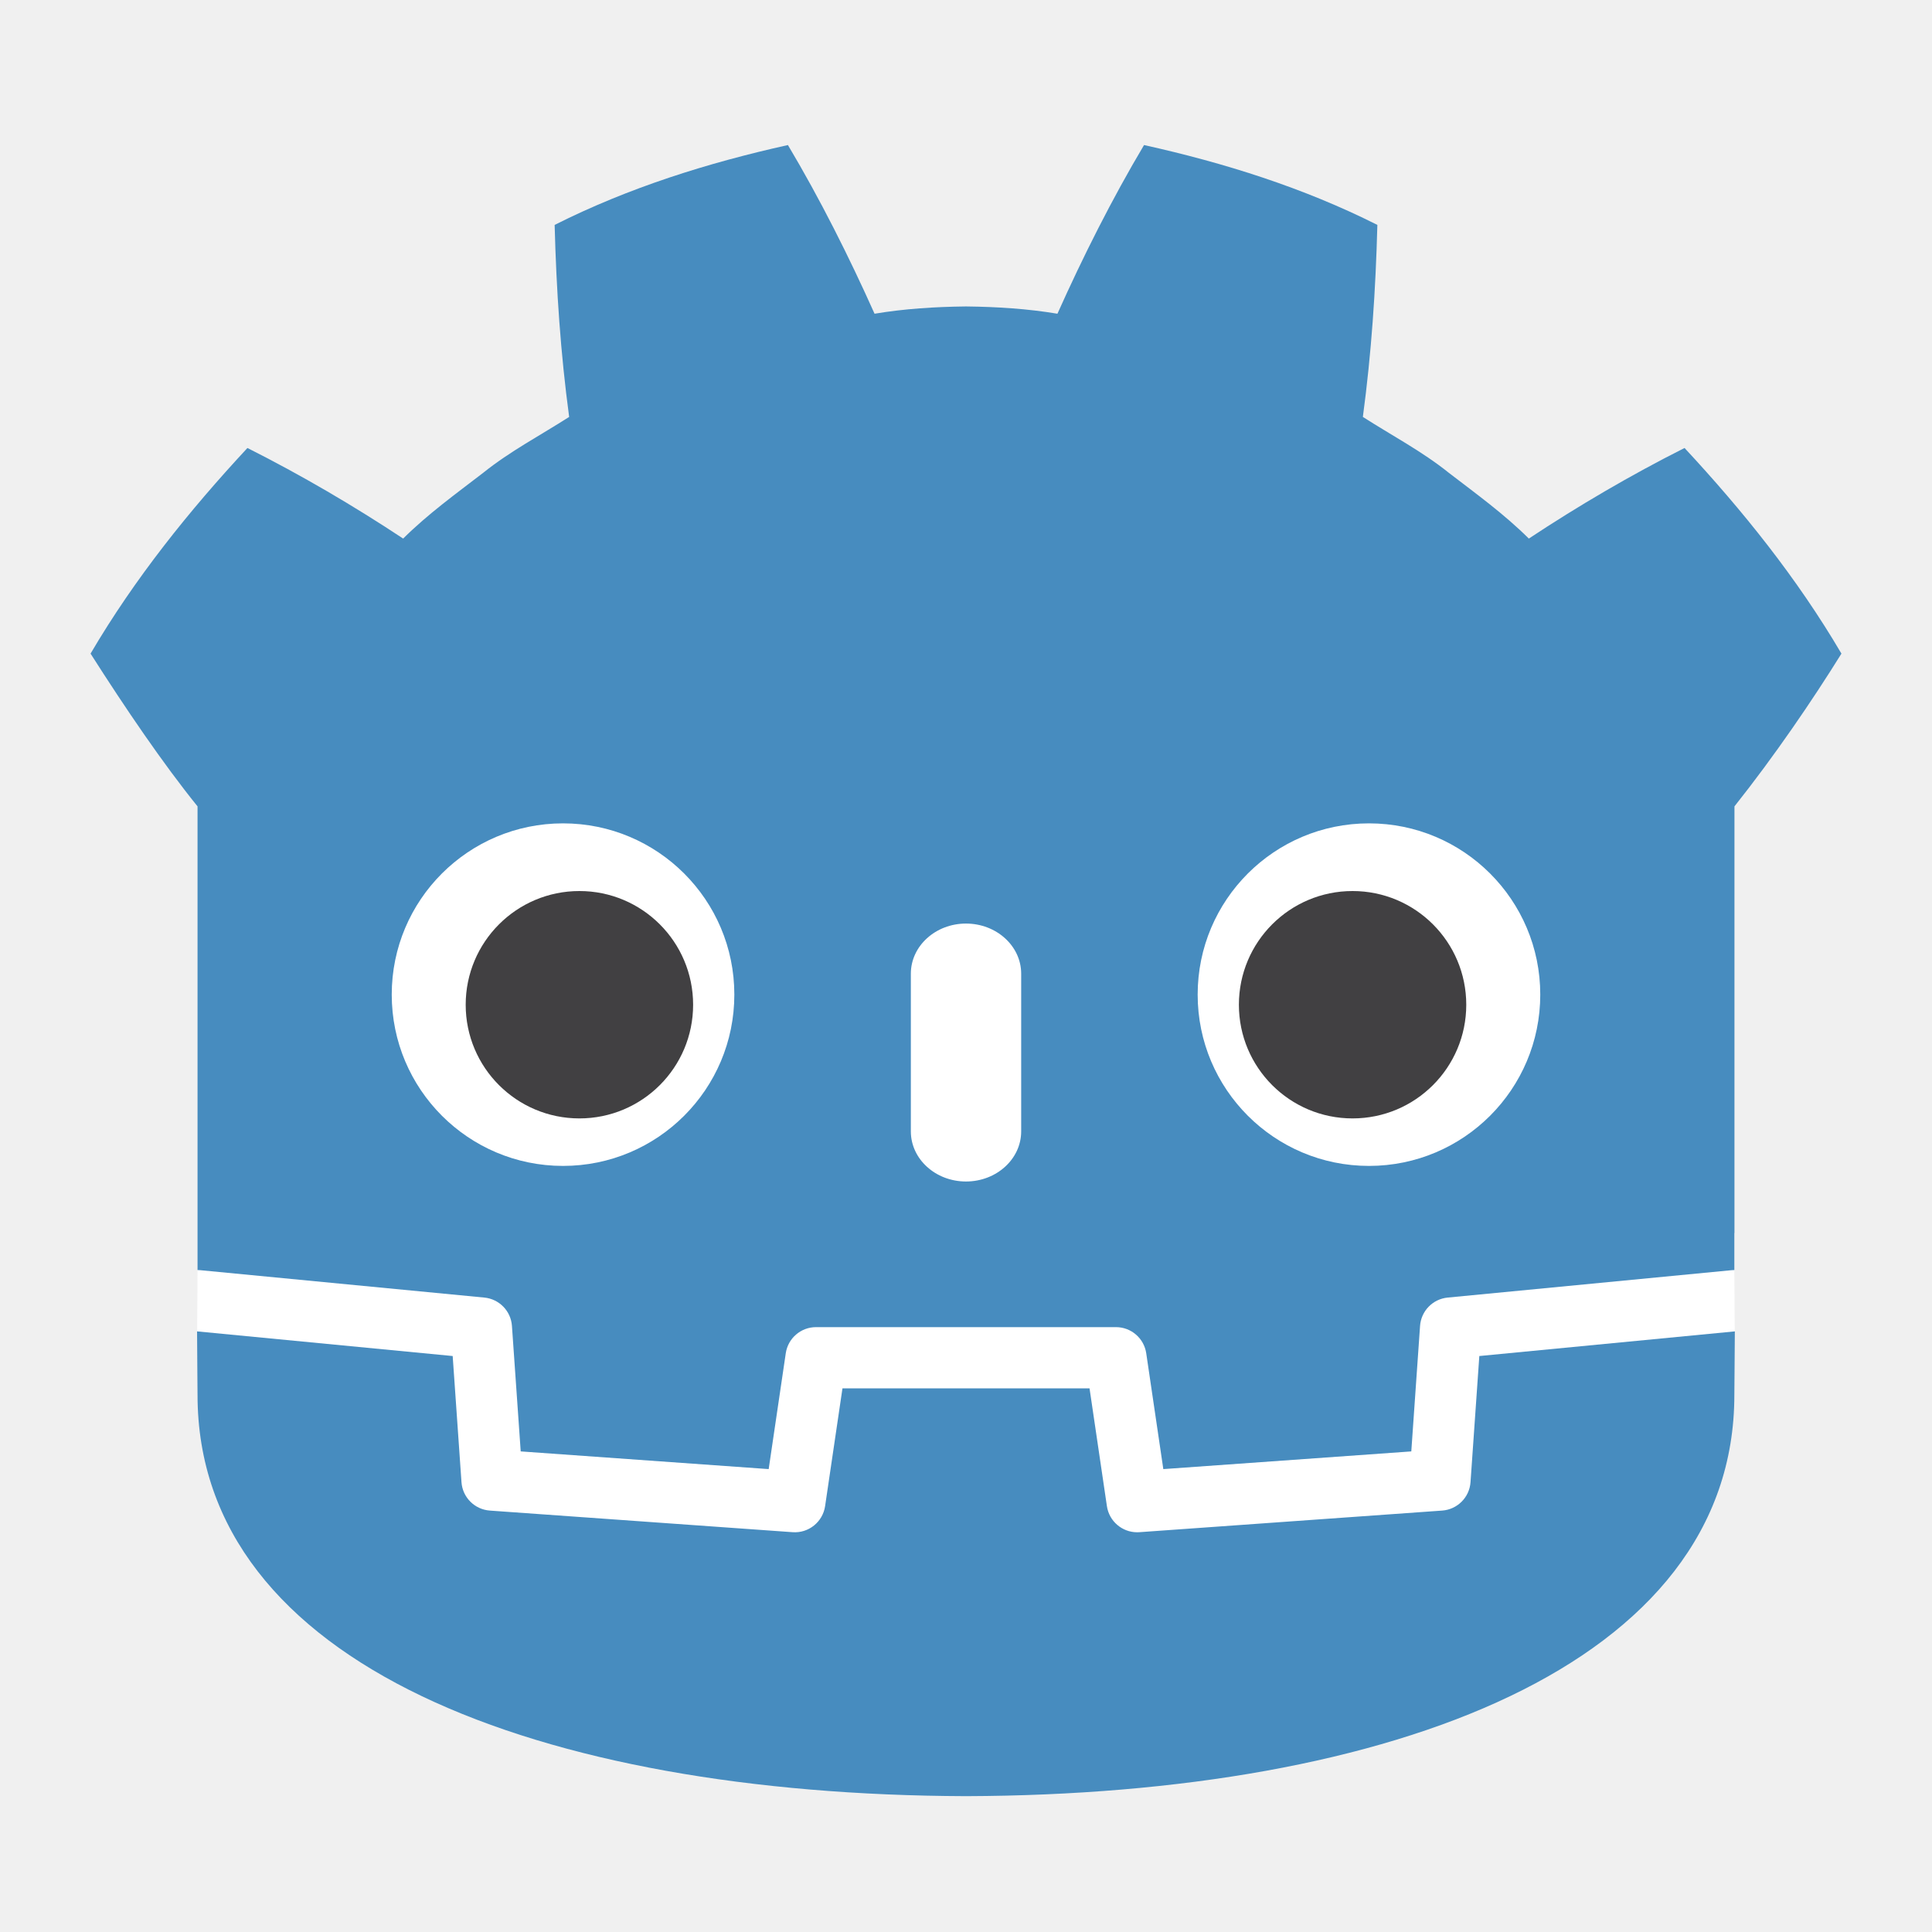
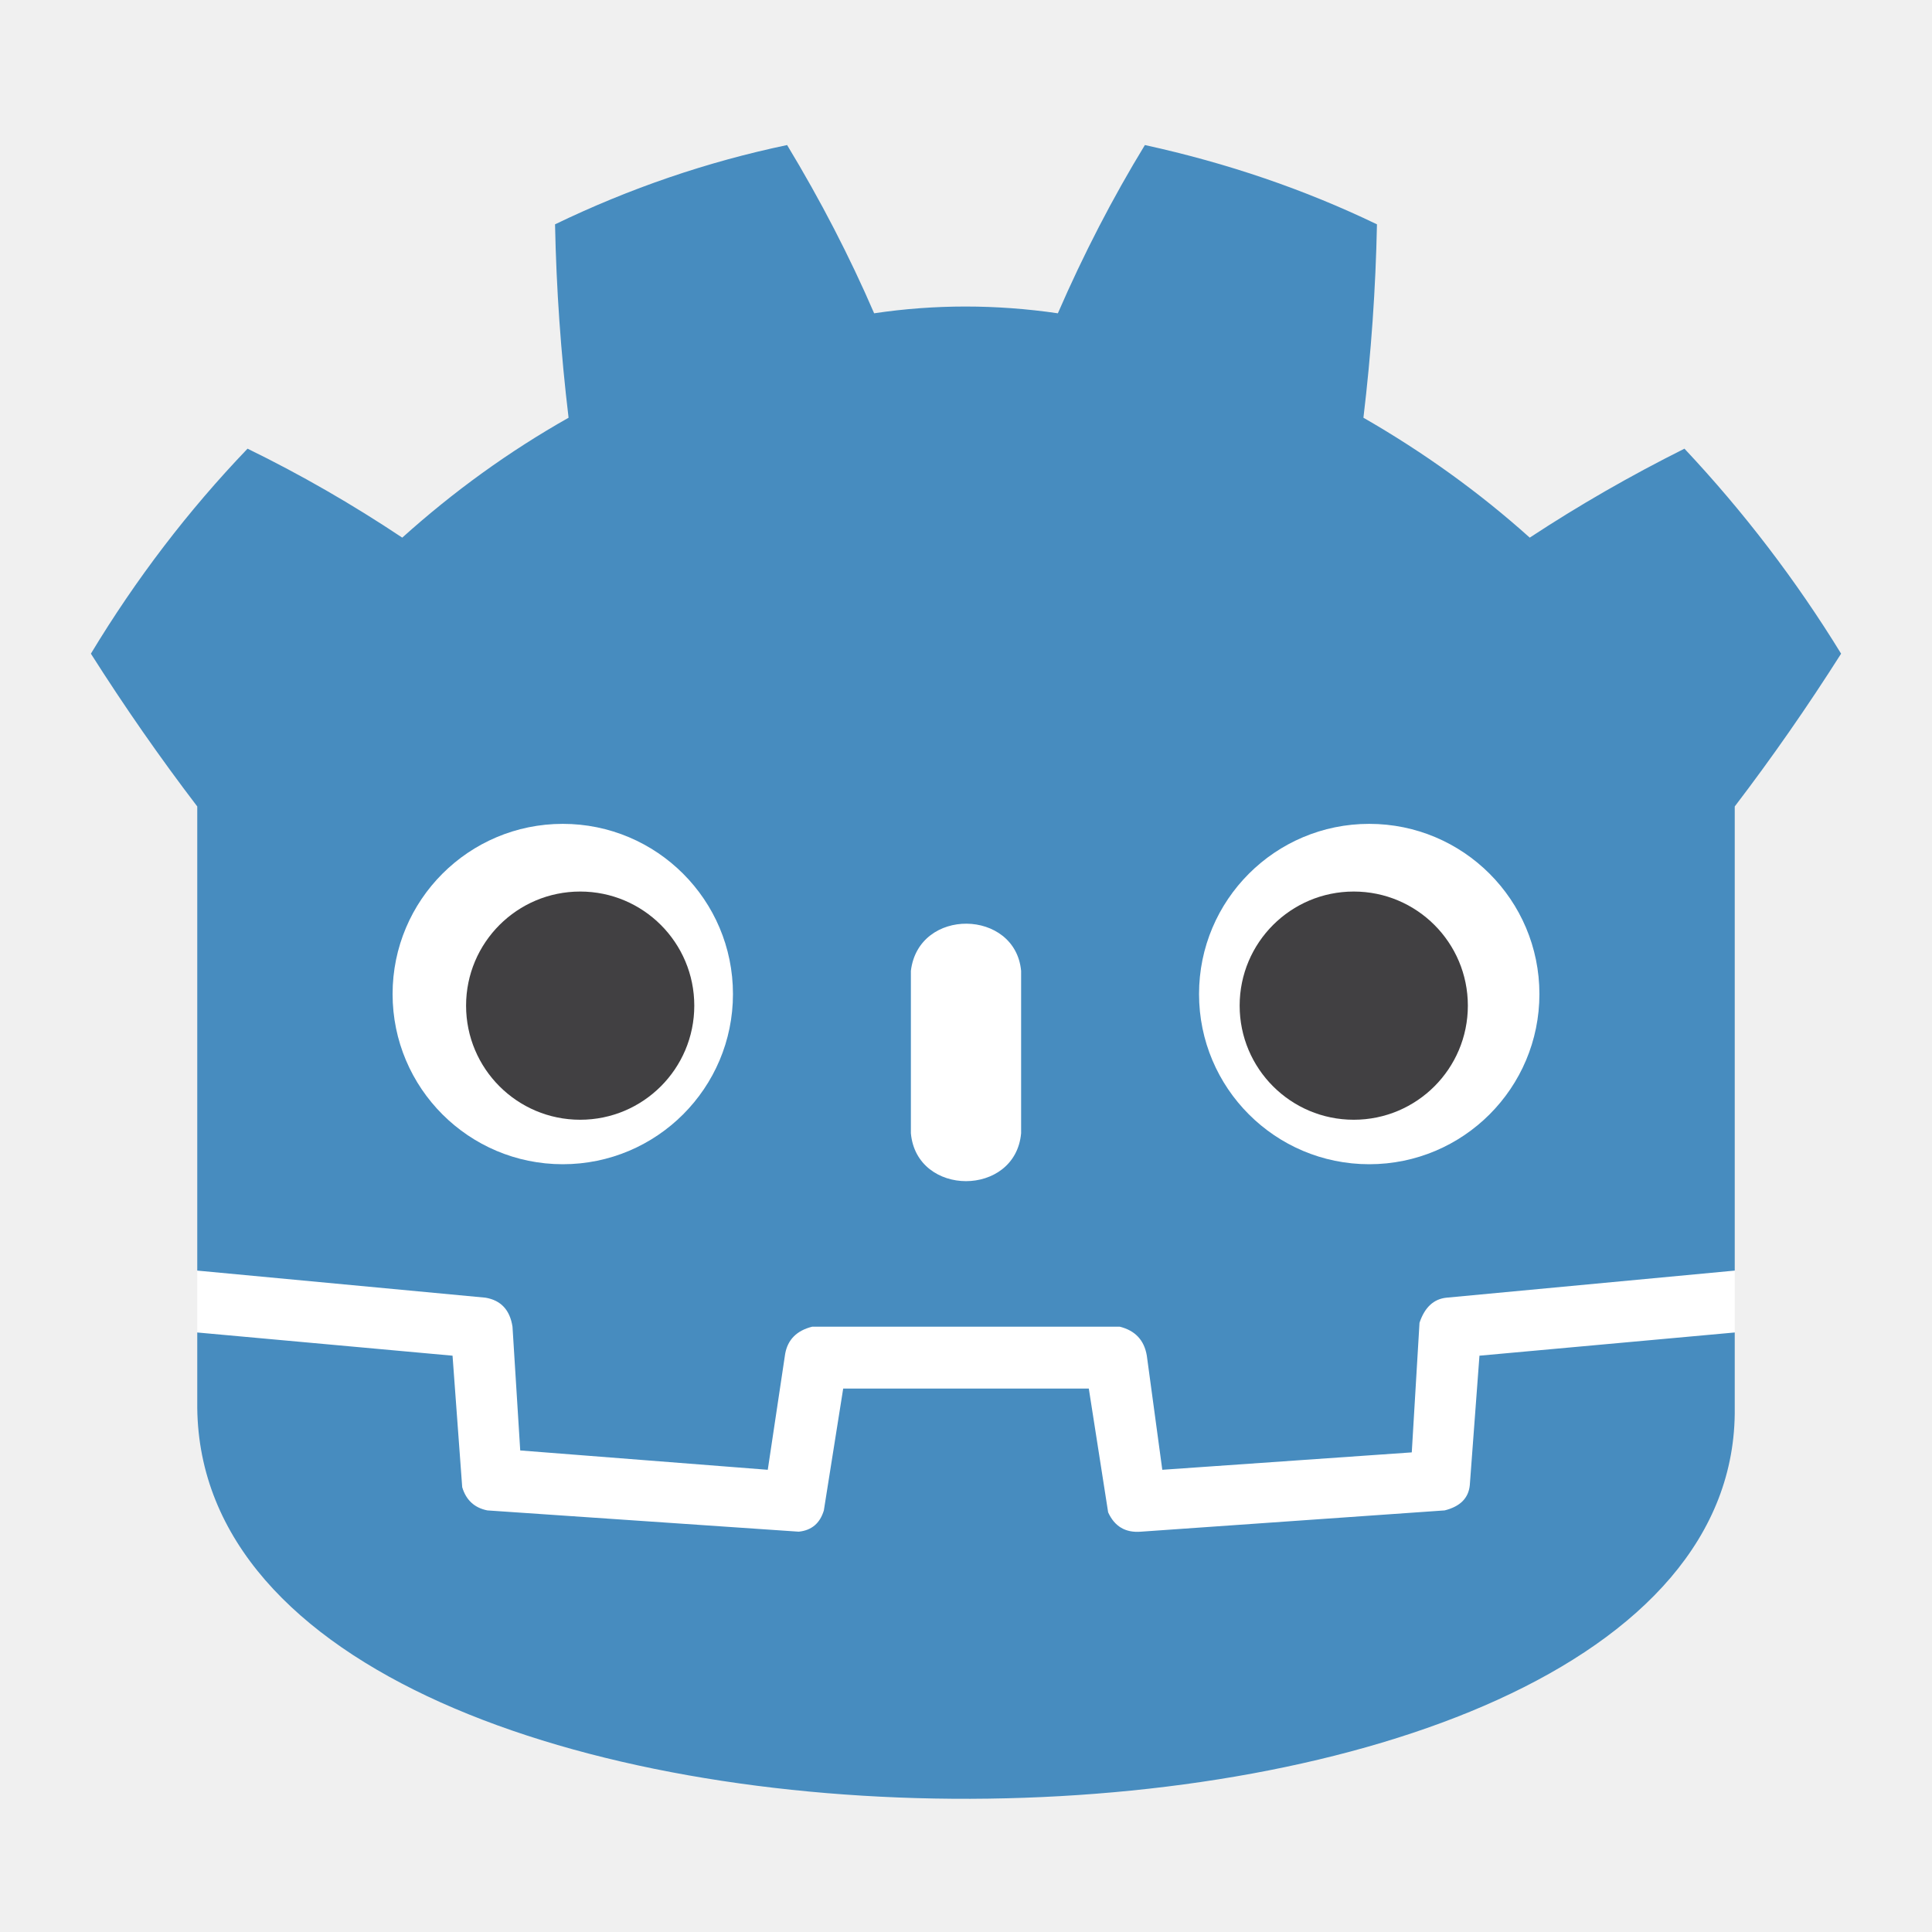
- <svg xmlns="http://www.w3.org/2000/svg" width="1024" height="1024" id="svg3030" version="1.1">
-   <defs id="defs3032" />
-   <g id="layer1" transform="translate(0,-98.51972)">
-     <g id="g78" transform="matrix(4.162611,0,0,-4.162611,919.2406,771.6719)" style="stroke-width:0.32">
-       <path d="m 0,0 c 0,0 -0.325,1.994 -0.515,1.976 l -36.182,-3.491 c -2.879,-0.278 -5.115,-2.574 -5.317,-5.459 l -0.994,-14.247 -27.992,-1.997 -1.904,12.912 c -0.424,2.872 -2.932,5.037 -5.835,5.037 h -38.188 c -2.902,0 -5.41,-2.165 -5.834,-5.037 l -1.905,-12.912 -27.992,1.997 -0.994,14.247 c -0.202,2.886 -2.438,5.182 -5.317,5.46 l -36.2,3.49 c -0.187,0.018 -0.324,-1.978 -0.511,-1.978 l -0.049,-7.83 30.658,-4.944 1.004,-14.374 c 0.203,-2.91 2.551,-5.263 5.463,-5.472 l 38.551,-2.75 c 0.146,-0.01 0.29,-0.016 0.434,-0.016 2.897,0 5.401,2.166 5.825,5.038 l 1.959,13.286 h 28.005 l 1.959,-13.286 c 0.423,-2.871 2.93,-5.037 5.831,-5.037 0.142,0 0.284,0.005 0.423,0.015 l 38.556,2.75 c 2.911,0.209 5.26,2.562 5.463,5.472 l 1.003,14.374 30.645,4.966 z" style="fill:#ffffff;fill-opacity:1;fill-rule:nonzero;stroke:none;stroke-width:0.32" id="path80" />
-     </g>
-     <g id="g82-3" transform="matrix(4.162611,0,0,-4.162611,104.6989,525.907)" style="stroke-width:0.32">
-       <path d="m 0,0 v -47.514 -6.035 -5.492 c 0.108,-0.001 0.216,-0.005 0.323,-0.015 l 36.196,-3.49 c 1.896,-0.183 3.382,-1.709 3.514,-3.609 l 1.116,-15.978 31.574,-2.253 2.175,14.747 c 0.282,1.912 1.922,3.329 3.856,3.329 h 38.188 c 1.933,0 3.573,-1.417 3.855,-3.329 l 2.175,-14.747 31.575,2.253 1.115,15.978 c 0.133,1.9 1.618,3.425 3.514,3.609 l 36.182,3.49 c 0.107,0.01 0.214,0.014 0.322,0.015 v 4.711 l 0.015,0.005 V 0 c 5.097,6.416 9.923,13.494 13.621,19.449 -5.651,9.62 -12.575,18.217 -19.976,26.182 -6.864,-3.455 -13.531,-7.369 -19.828,-11.534 -3.151,3.132 -6.7,5.694 -10.186,8.372 -3.425,2.751 -7.285,4.768 -10.946,7.118 1.09,8.117 1.629,16.108 1.846,24.448 -9.446,4.754 -19.519,7.906 -29.708,10.17 -4.068,-6.837 -7.788,-14.241 -11.028,-21.479 -3.842,0.642 -7.702,0.88 -11.567,0.926 v 0.006 c -0.027,0 -0.052,-0.006 -0.075,-0.006 -0.024,0 -0.049,0.006 -0.073,0.006 V 63.652 C 93.903,63.606 90.046,63.368 86.203,62.726 82.965,69.964 79.247,77.368 75.173,84.205 64.989,81.941 54.915,78.789 45.47,74.035 45.686,65.695 46.225,57.704 47.318,49.587 43.65,47.237 39.795,45.22 36.369,42.469 32.888,39.791 29.333,37.229 26.181,34.097 19.884,38.262 13.219,42.176 6.353,45.631 -1.048,37.666 -7.968,29.069 -13.621,19.449 -9.178,12.475 -4.413,5.466 0,0 Z" style="fill:#478cbf;fill-opacity:1;fill-rule:nonzero;stroke:none;stroke-width:0.32" id="path84-6" />
-     </g>
-     <g id="g86-7" transform="matrix(4.162611,0,0,-4.162611,784.0714,817.2428)" style="stroke-width:0.32">
-       <path d="m 0,0 -1.121,-16.063 c -0.135,-1.936 -1.675,-3.477 -3.611,-3.616 l -38.555,-2.751 c -0.094,-0.007 -0.188,-0.01 -0.281,-0.01 -1.916,0 -3.569,1.406 -3.852,3.33 l -2.211,14.994 H -81.09 l -2.211,-14.994 c -0.297,-2.018 -2.101,-3.469 -4.133,-3.32 l -38.555,2.751 c -1.936,0.139 -3.476,1.68 -3.611,3.616 L -130.721,0 -163.268,3.138 c 0.015,-3.498 0.06,-7.33 0.06,-8.093 0,-34.374 43.605,-50.896 97.781,-51.086 h 0.066 0.067 c 54.176,0.19 97.766,16.712 97.766,51.086 0,0.777 0.047,4.593 0.063,8.093 z" style="fill:#478cbf;fill-opacity:1;fill-rule:nonzero;stroke:none;stroke-width:0.32" id="path88-5" />
-     </g>
-     <g id="g90-3" transform="matrix(4.162611,0,0,-4.162611,389.2148,625.671)" style="stroke-width:0.32">
-       <path d="m 0,0 c 0,-12.052 -9.765,-21.815 -21.813,-21.815 -12.042,0 -21.81,9.763 -21.81,21.815 0,12.044 9.768,21.802 21.81,21.802 C -9.765,21.802 0,12.044 0,0" style="fill:#ffffff;fill-opacity:1;fill-rule:nonzero;stroke:none;stroke-width:0.32" id="path92-5" />
-     </g>
-     <g id="g94-6" transform="matrix(4.162611,0,0,-4.162611,367.3669,631.0568)" style="stroke-width:0.32">
-       <path d="m 0,0 c 0,-7.994 -6.479,-14.473 -14.479,-14.473 -7.996,0 -14.479,6.479 -14.479,14.473 0,7.994 6.483,14.479 14.479,14.479 C -6.479,14.479 0,7.994 0,0" style="fill:#414042;fill-opacity:1;fill-rule:nonzero;stroke:none;stroke-width:0.32" id="path96-2" />
-     </g>
-     <g id="g98-9" transform="matrix(4.162611,0,0,-4.162611,511.9934,724.7395)" style="stroke-width:0.32">
-       <path d="m 0,0 c -3.878,0 -7.021,2.858 -7.021,6.381 v 20.081 c 0,3.52 3.143,6.381 7.021,6.381 3.878,0 7.028,-2.861 7.028,-6.381 V 6.381 C 7.028,2.858 3.878,0 0,0" style="fill:#ffffff;fill-opacity:1;fill-rule:nonzero;stroke:none;stroke-width:0.32" id="path100-1" />
-     </g>
-     <g id="g102-2" transform="matrix(4.162611,0,0,-4.162611,634.7871,625.671)" style="stroke-width:0.32">
-       <path d="m 0,0 c 0,-12.052 9.765,-21.815 21.815,-21.815 12.041,0 21.808,9.763 21.808,21.815 0,12.044 -9.767,21.802 -21.808,21.802 C 9.765,21.802 0,12.044 0,0" style="fill:#ffffff;fill-opacity:1;fill-rule:nonzero;stroke:none;stroke-width:0.32" id="path104-7" />
-     </g>
-     <g id="g106-0" transform="matrix(4.162611,0,0,-4.162611,656.6406,631.0568)" style="stroke-width:0.32">
-       <path d="m 0,0 c 0,-7.994 6.477,-14.473 14.471,-14.473 8.002,0 14.479,6.479 14.479,14.473 0,7.994 -6.477,14.479 -14.479,14.479 C 6.477,14.479 0,7.994 0,0" style="fill:#414042;fill-opacity:1;fill-rule:nonzero;stroke:none;stroke-width:0.32" id="path108-9" />
-     </g>
+ <svg xmlns="http://www.w3.org/2000/svg" viewBox="0 0 999 999">
+   <g fill="#fff">
+     <path d="M102 657v32q397 345 795 0v-32z" />
+     <path fill="#478cbf" d="M128 232q-46 48-81 106 26 41 55 79v240l149 14q12 2 14 15l4 64 128 10 9-60q2-11 14-14H579q12 3 14 15l8 59 129-9 4-67q4-12 14-13l149-14V417q29-38 55-79-35-57-81-106-42 21-80 46-39-35-86-62 6-50 7-100-56-27-120-41-25 41-45 87-48-7-95 0-19-44-45-87-62 13-120 41 1 50 7 100-46 26-86 62-39-26-80-46M102 689v39c3 272 798 267 795 0v-39l-132 12-5 67q-1 10-13 13l-157 11q-12 1-17-10l-10-64H436l-10 63q-3 10-13 11l-161-11q-10-2-13-12l-5-68Z" />
+     <path d="M471 502v84c3 33 54 33 57 0v-84c-3-32-53-33-57 0" />
+     <circle cx="708" cy="514" r="88" />
+     <circle cx="291" cy="514" r="88" />
+   </g>
+   <g fill="#414042">
+     <circle cx="300" cy="520" r="59" />
+     <circle cx="700" cy="520" r="59" />
  </g>
</svg>
